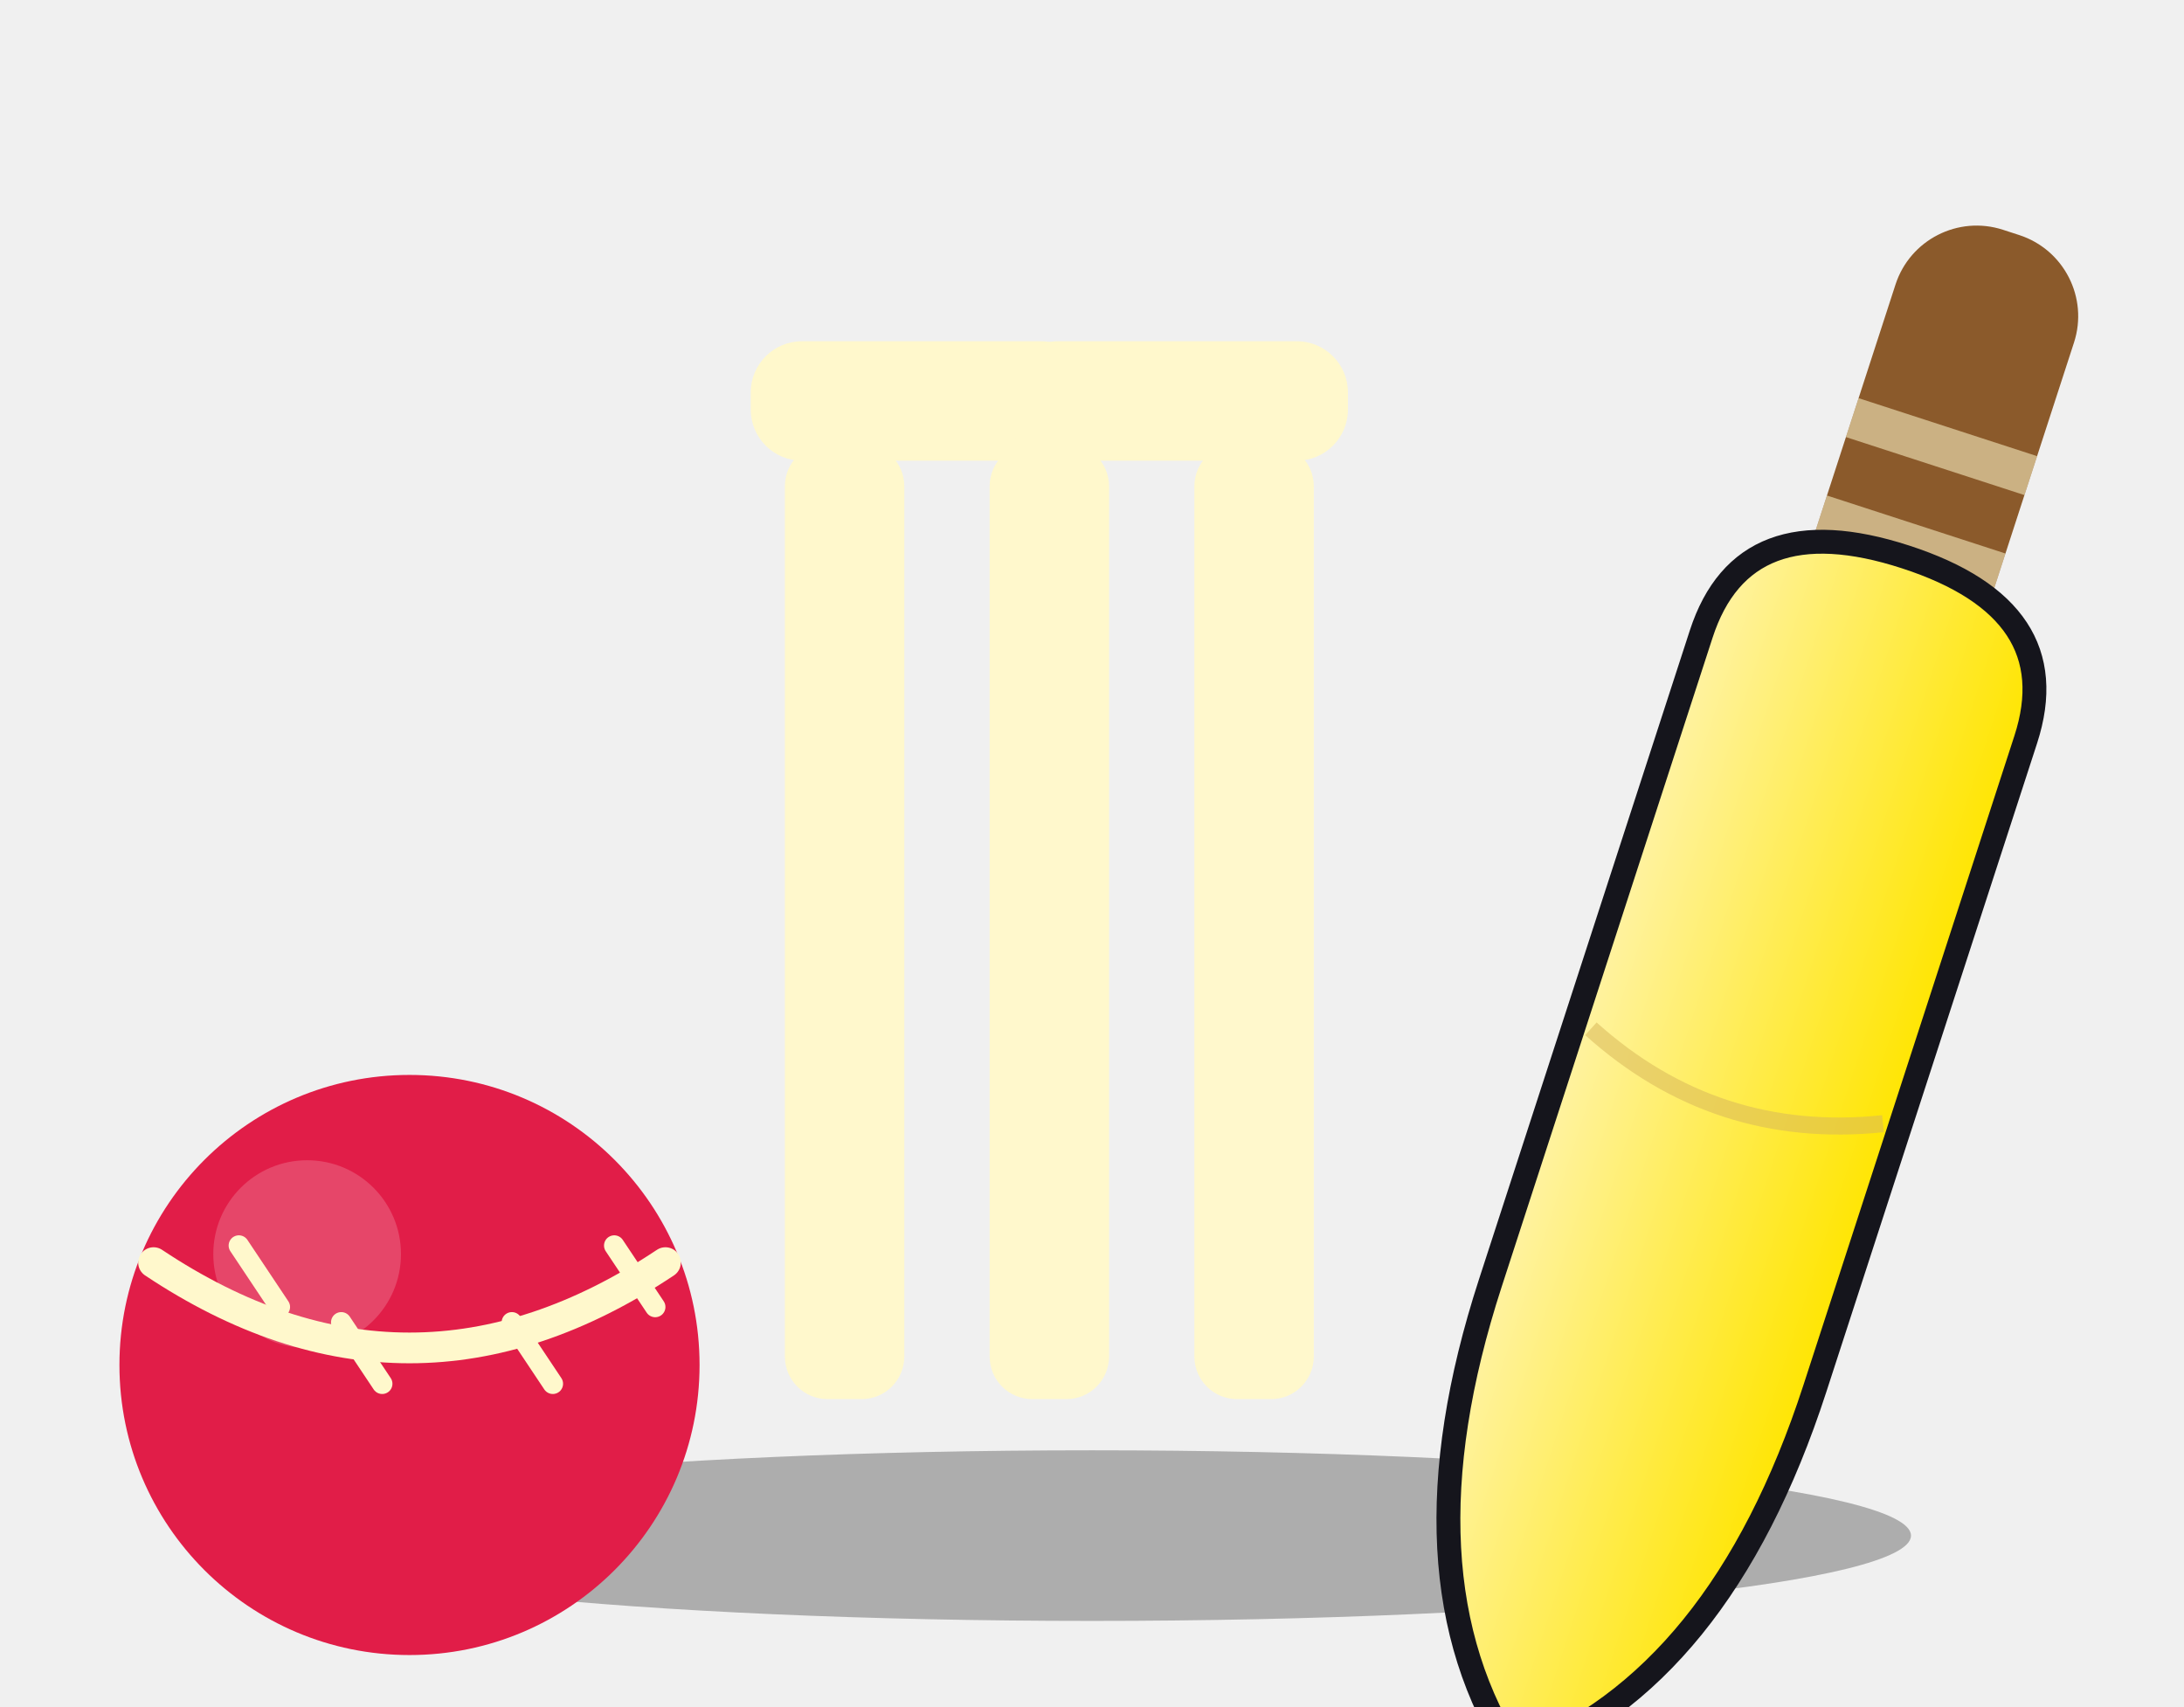
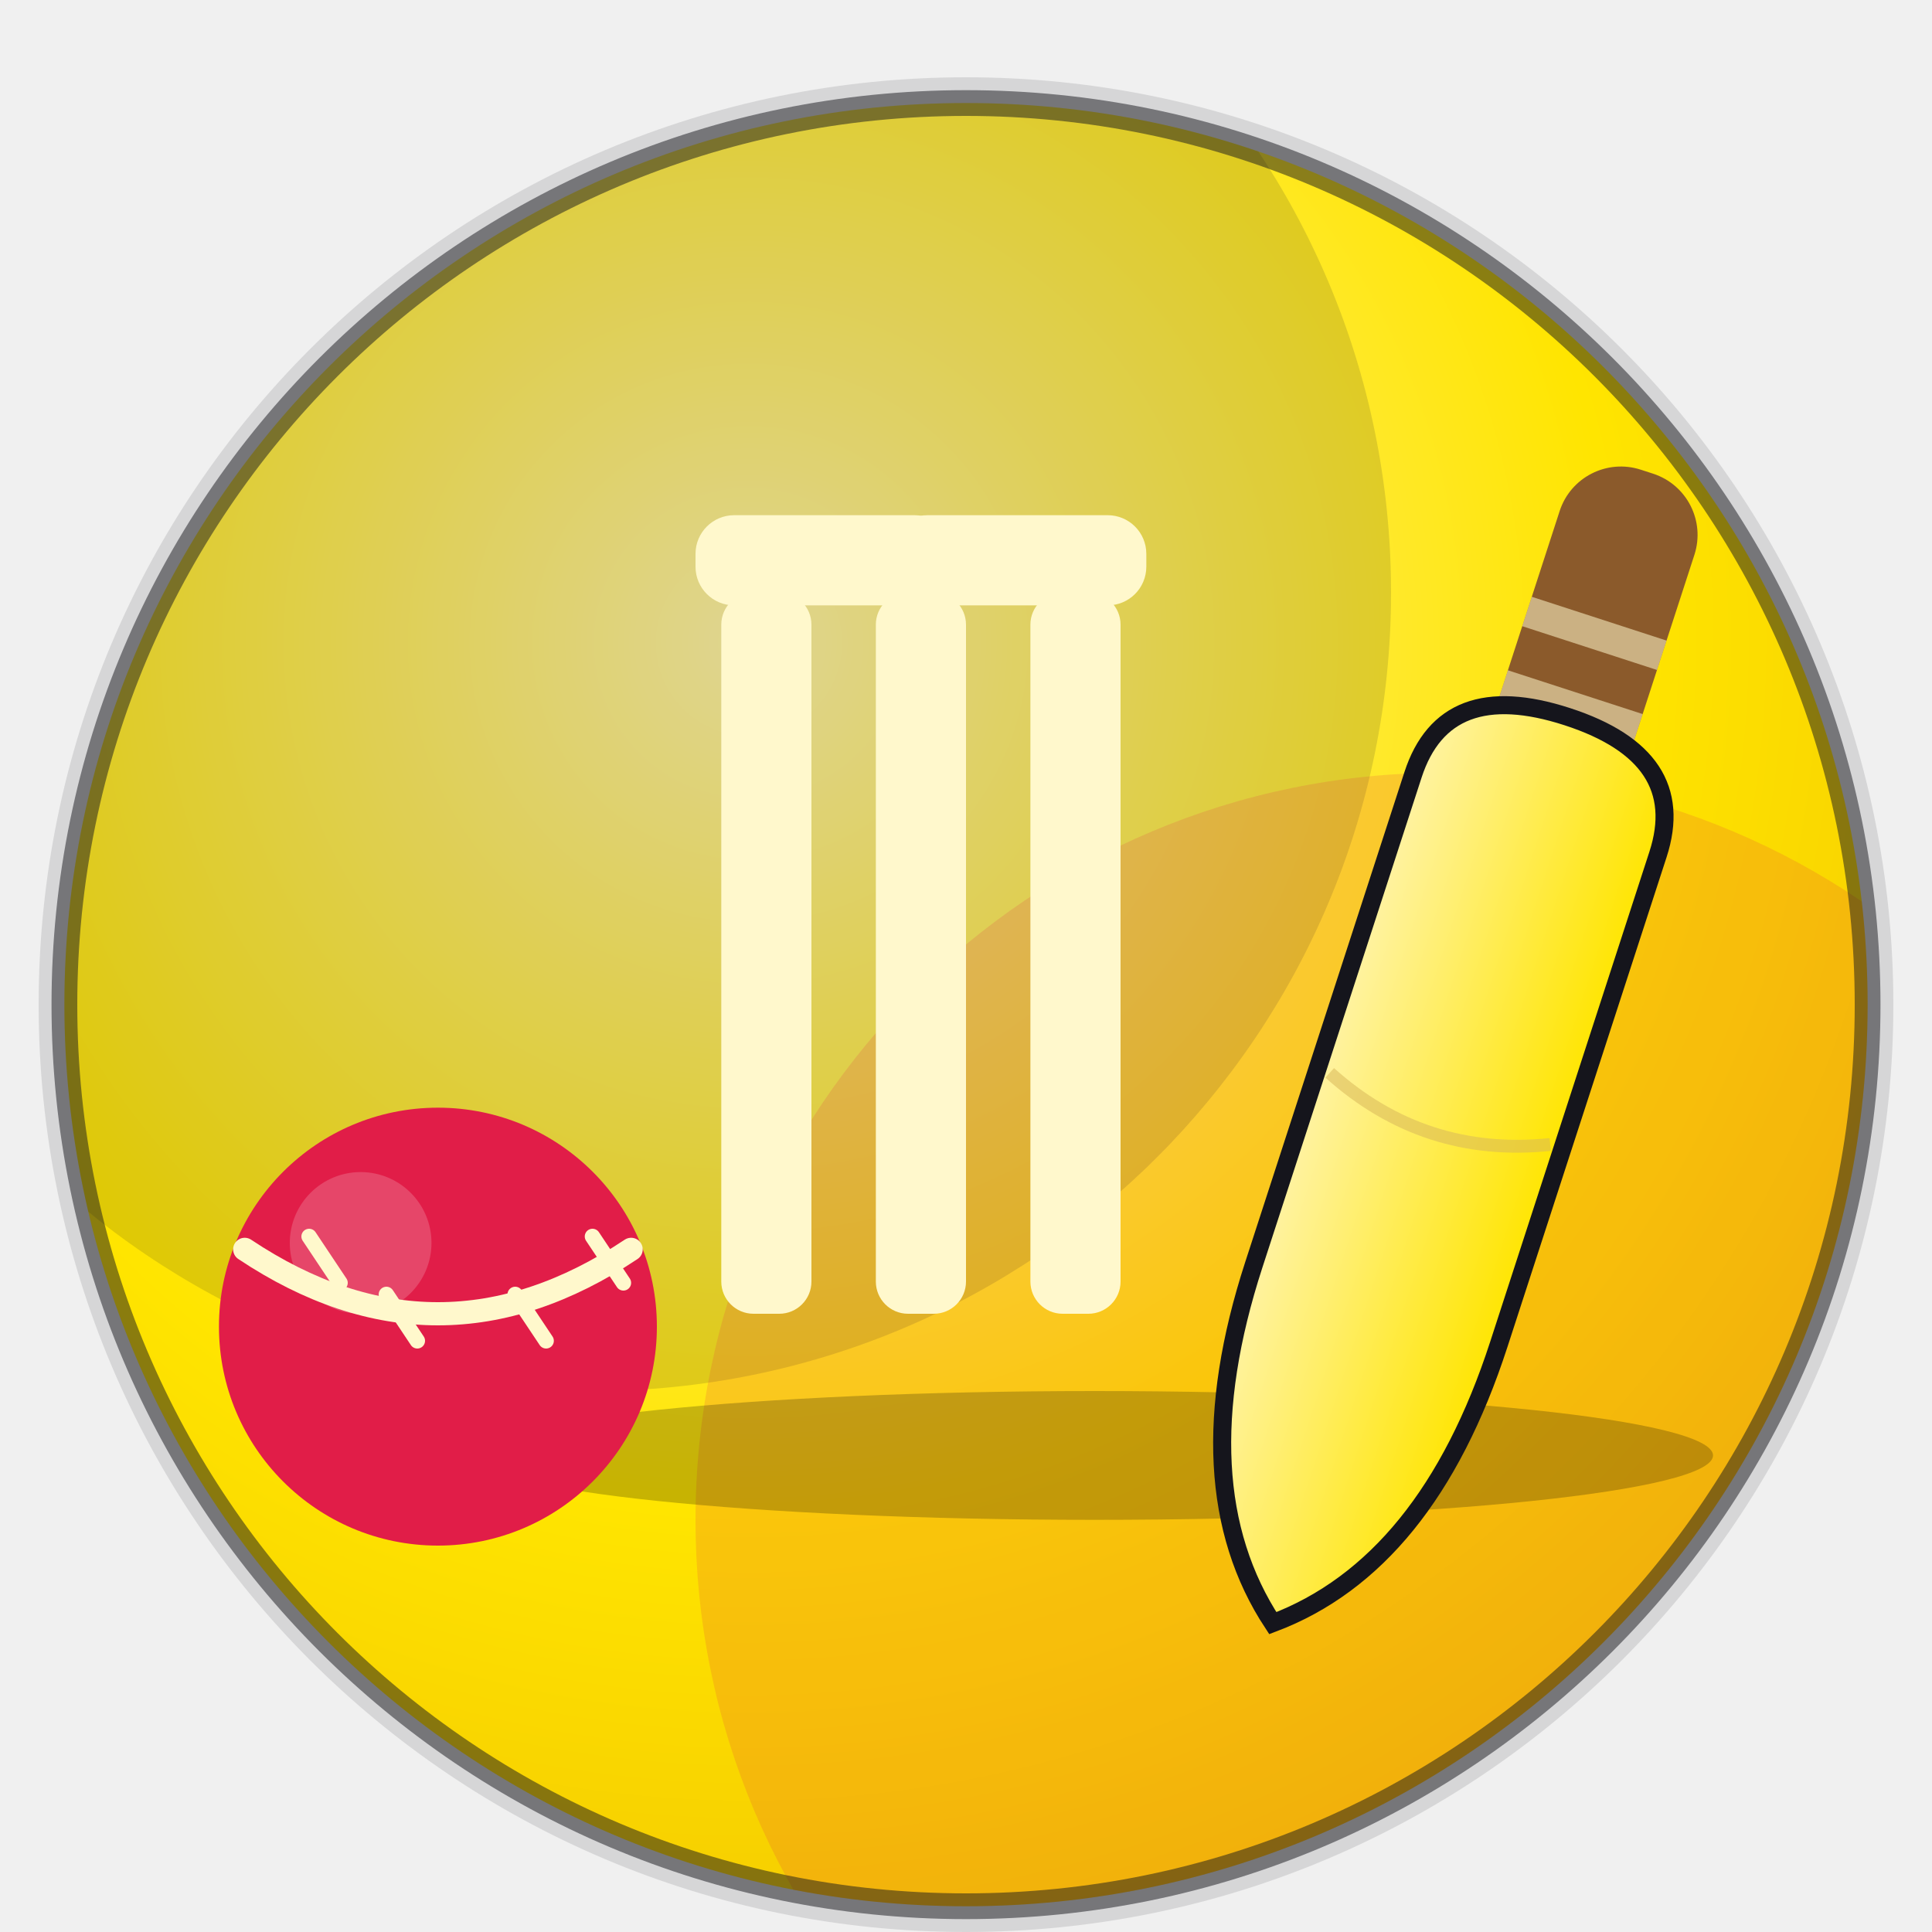
- <svg xmlns="http://www.w3.org/2000/svg" viewBox="0 0 128 100">
+ <svg xmlns="http://www.w3.org/2000/svg" viewBox="0 0 150 150">
  <defs>
    <linearGradient id="batGrad" x1="0%" y1="0%" x2="100%" y2="0%">
      <stop offset="0%" stop-color="#FFF3A3" />
      <stop offset="100%" stop-color="#FFE500" />
    </linearGradient>
+     <radialGradient id="badgeGrad" cx="38%" cy="30%" r="80%">
+       <stop offset="0%" stop-color="#FFF3A3" />
+       <stop offset="60%" stop-color="#FFE500" />
+       <stop offset="100%" stop-color="#F2C400" />
+     </radialGradient>
+     <clipPath id="badgeClip">
+       <circle cx="75" cy="78" r="70" />
+     </clipPath>
  </defs>
-   <ellipse cx="64" cy="90" rx="48" ry="5" fill="#000000" opacity="0.28" />
-   <g>
-     <rect x="46" y="26" width="7" height="56" rx="2.5" fill="#FFF8CC" />
-     <rect x="58" y="26" width="7" height="56" rx="2.5" fill="#FFF8CC" />
-     <rect x="70" y="26" width="7" height="56" rx="2.5" fill="#FFF8CC" />
-     <rect x="44" y="20" width="20" height="7" rx="3" fill="#FFF8CC" />
-     <rect x="59" y="20" width="20" height="7" rx="3" fill="#FFF8CC" />
+   <circle cx="75" cy="78" r="72" fill="#15151C" opacity="0.12" />
+   <g clip-path="url(#badgeClip)">
+     <circle cx="75" cy="78" r="70" fill="url(#badgeGrad)" />
+     <circle cx="46" cy="46" r="62" fill="#15151C" opacity="0.14" />
+     <circle cx="112" cy="118" r="58" fill="#E11D48" opacity="0.16" />
+     <ellipse cx="85" cy="113" rx="48" ry="5" fill="#000000" opacity="0.22" />
+     <g>
+       <rect x="56" y="46" width="7" height="56" rx="2.5" fill="#FFF8CC" />
+       <rect x="68" y="46" width="7" height="56" rx="2.5" fill="#FFF8CC" />
+       <rect x="80" y="46" width="7" height="56" rx="2.5" fill="#FFF8CC" />
+       <rect x="54" y="40" width="20" height="7" rx="3" fill="#FFF8CC" />
+       <rect x="69" y="40" width="20" height="7" rx="3" fill="#FFF8CC" />
+     </g>
+     <g transform="translate(105,107) rotate(18)">
+       <rect x="-5.5" y="-74" width="11" height="32" rx="5" fill="#8B5A2B" />
+       <rect x="-5.5" y="-62" width="11" height="2.4" fill="#FFF8CC" opacity="0.55" />
+       <rect x="-5.5" y="-56" width="11" height="2.4" fill="#FFF8CC" opacity="0.55" />
+       <path d="M -10 -46 Q -10 -54 0 -54 Q 10 -54 10 -46 L 10 -6 Q 10 12 0 20 Q -10 12 -10 -6 Z" fill="url(#batGrad)" stroke="#15151C" stroke-width="1.4" />
+       <path d="M -9 -22 Q 0 -18 9 -22" stroke="#D8B85A" stroke-width="1" opacity="0.55" fill="none" />
+     </g>
+     <circle cx="34" cy="103" r="17" fill="#E11D48" />
+     <circle cx="28" cy="96.5" r="5.5" fill="#FFFFFF" opacity="0.18" />
+     <path d="M 19 97 Q 34 107 49 97" fill="none" stroke="#FFF8CC" stroke-width="1.8" stroke-linecap="round" />
+     <path d="M 24 96 l 2.4 3.6 M 30 100.5 l 2.4 3.6 M 40 100.5 l 2.4 3.6 M 46 96 l 2.4 3.6" stroke="#FFF8CC" stroke-width="1.2" stroke-linecap="round" />
  </g>
-   <g transform="translate(95,84) rotate(18)">
-     <rect x="-5.5" y="-74" width="11" height="32" rx="5" fill="#8B5A2B" />
-     <rect x="-5.5" y="-62" width="11" height="2.4" fill="#FFF8CC" opacity="0.55" />
-     <rect x="-5.5" y="-56" width="11" height="2.4" fill="#FFF8CC" opacity="0.55" />
-     <path d="M -10 -46 Q -10 -54 0 -54 Q 10 -54 10 -46 L 10 -6 Q 10 12 0 20 Q -10 12 -10 -6 Z" fill="url(#batGrad)" stroke="#15151C" stroke-width="1.4" />
-     <path d="M -9 -22 Q 0 -18 9 -22" stroke="#D8B85A" stroke-width="1" opacity="0.55" fill="none" />
-   </g>
-   <circle cx="24" cy="80" r="17" fill="#E11D48" />
-   <circle cx="18" cy="73.5" r="5.5" fill="#FFFFFF" opacity="0.18" />
-   <path d="M 9 74 Q 24 84 39 74" fill="none" stroke="#FFF8CC" stroke-width="1.8" stroke-linecap="round" />
-   <path d="M 14 73 l 2.4 3.6 M 20 77.5 l 2.4 3.6 M 30 77.5 l 2.4 3.6 M 36 73 l 2.4 3.6" stroke="#FFF8CC" stroke-width="1.2" stroke-linecap="round" />
+   <circle cx="75" cy="78" r="70" fill="none" stroke="#15151C" stroke-width="2" opacity="0.5" />
</svg>
